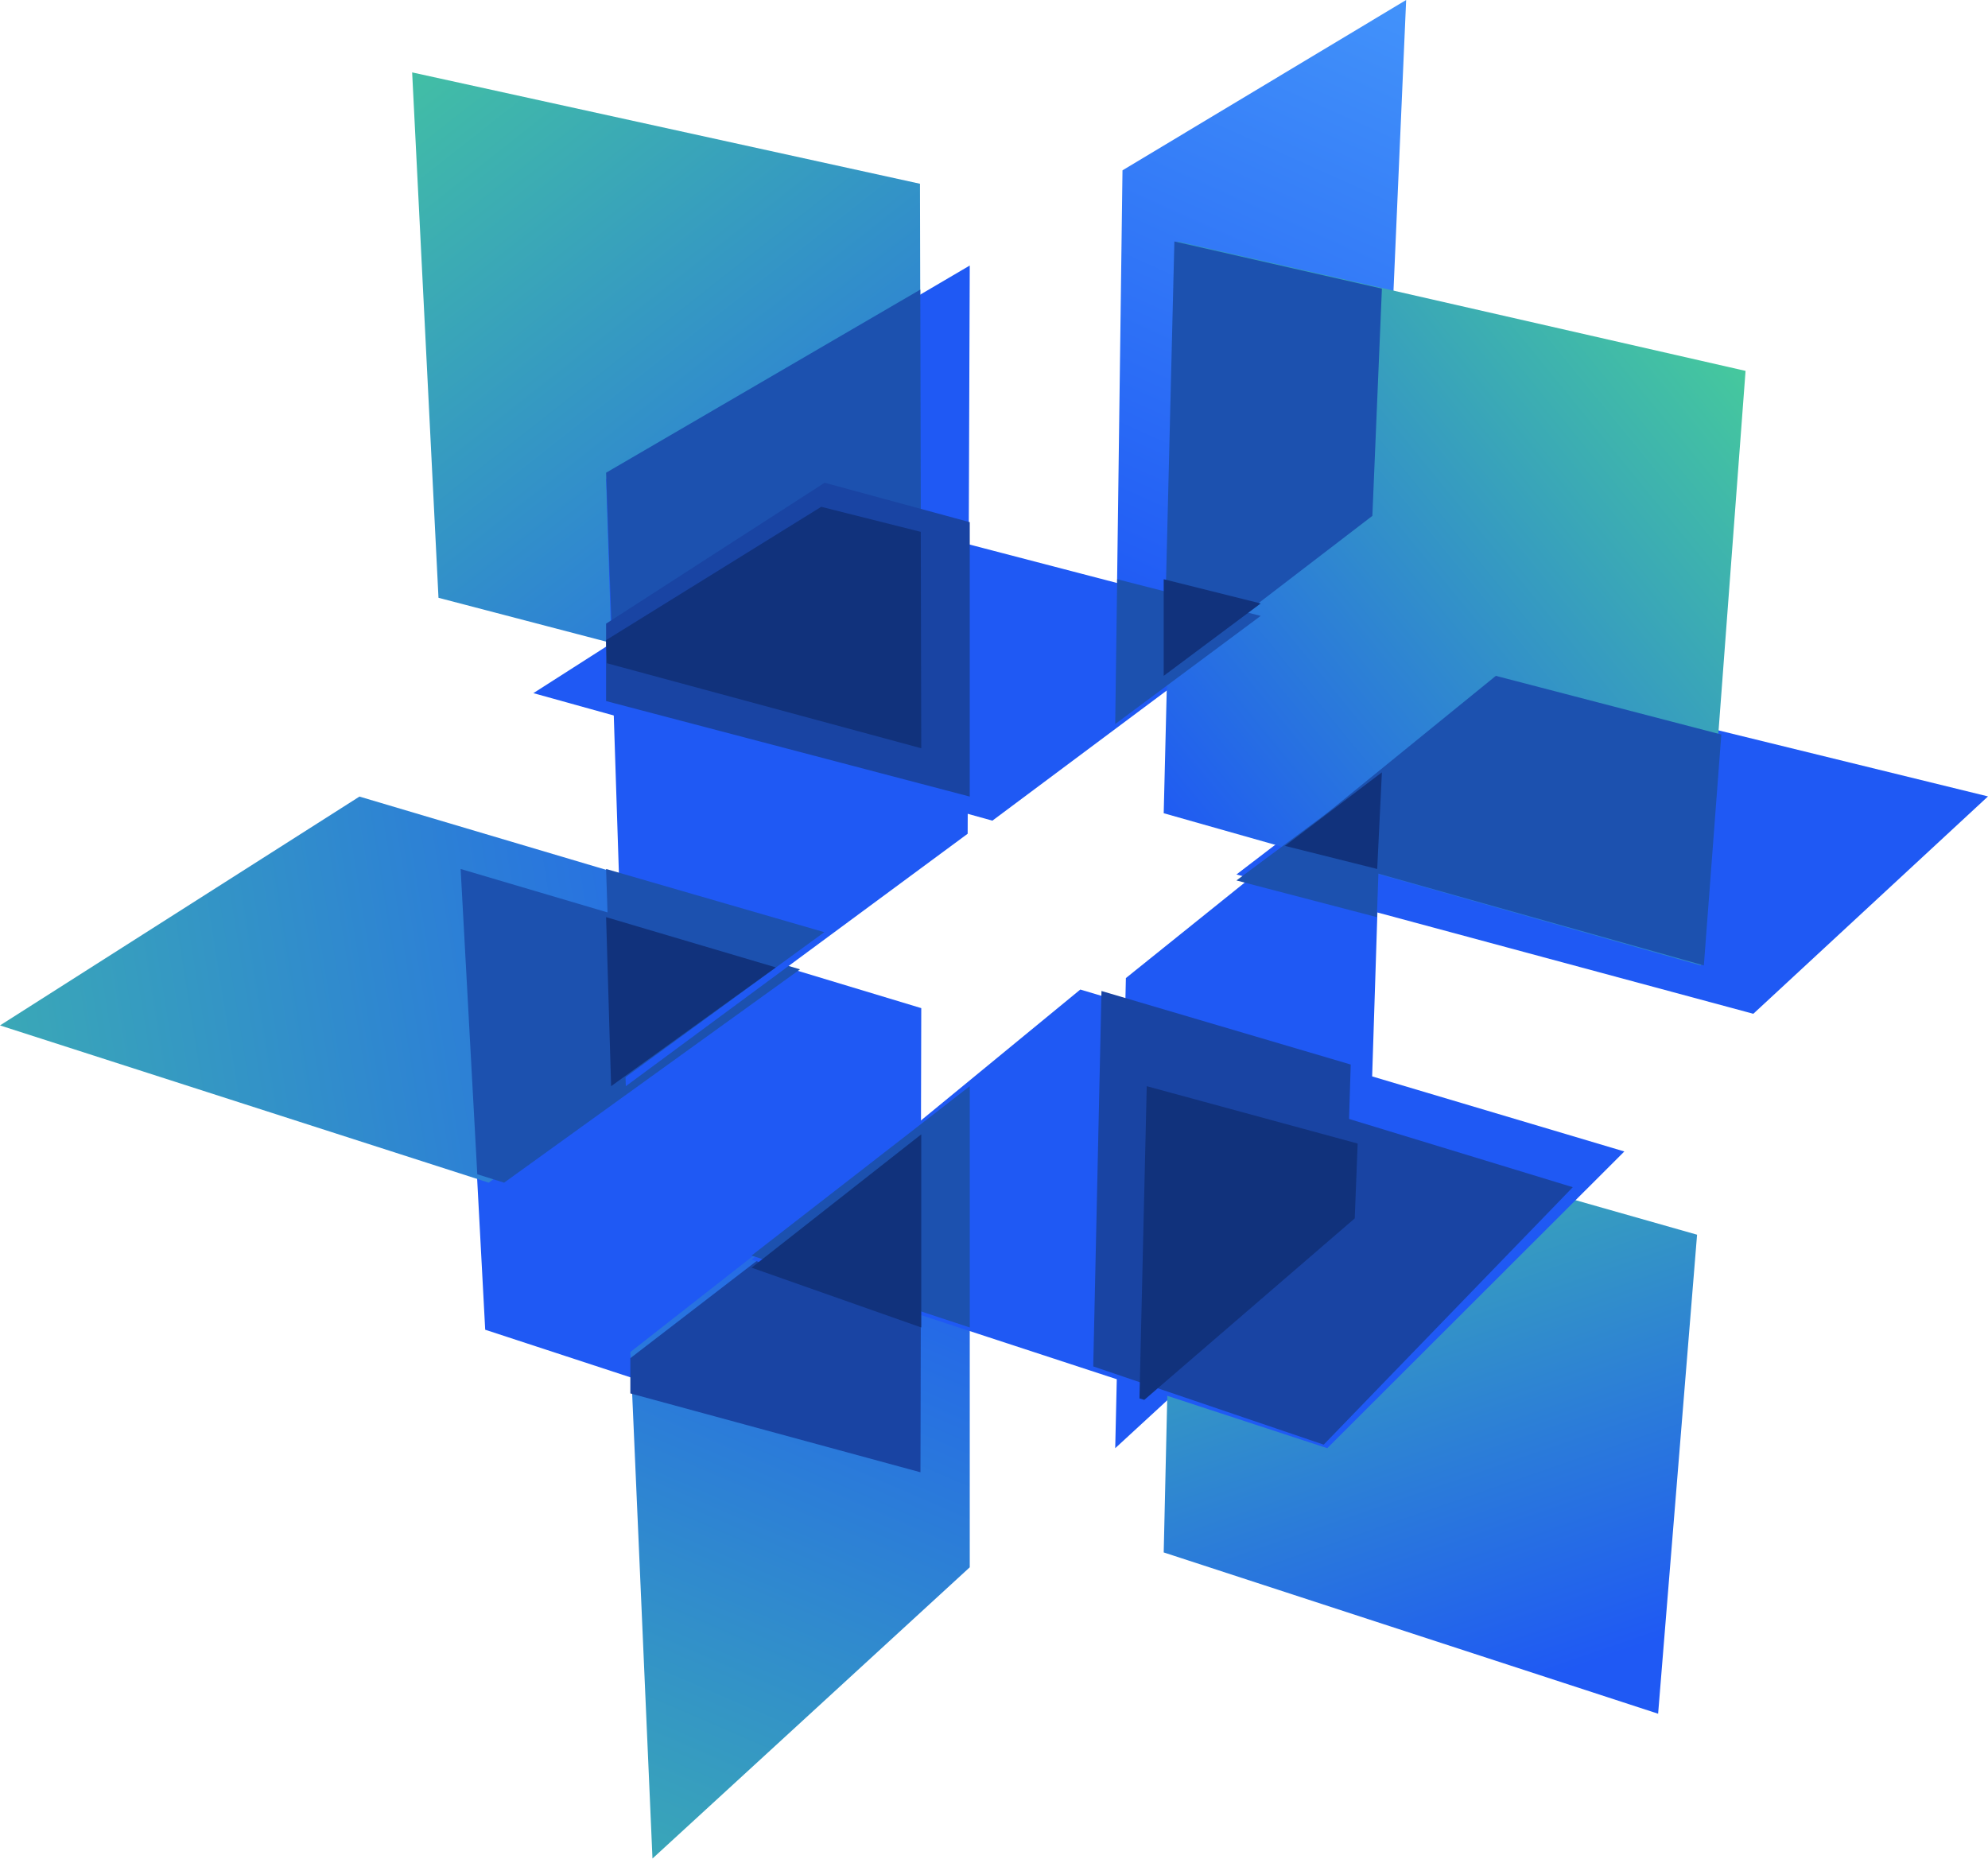
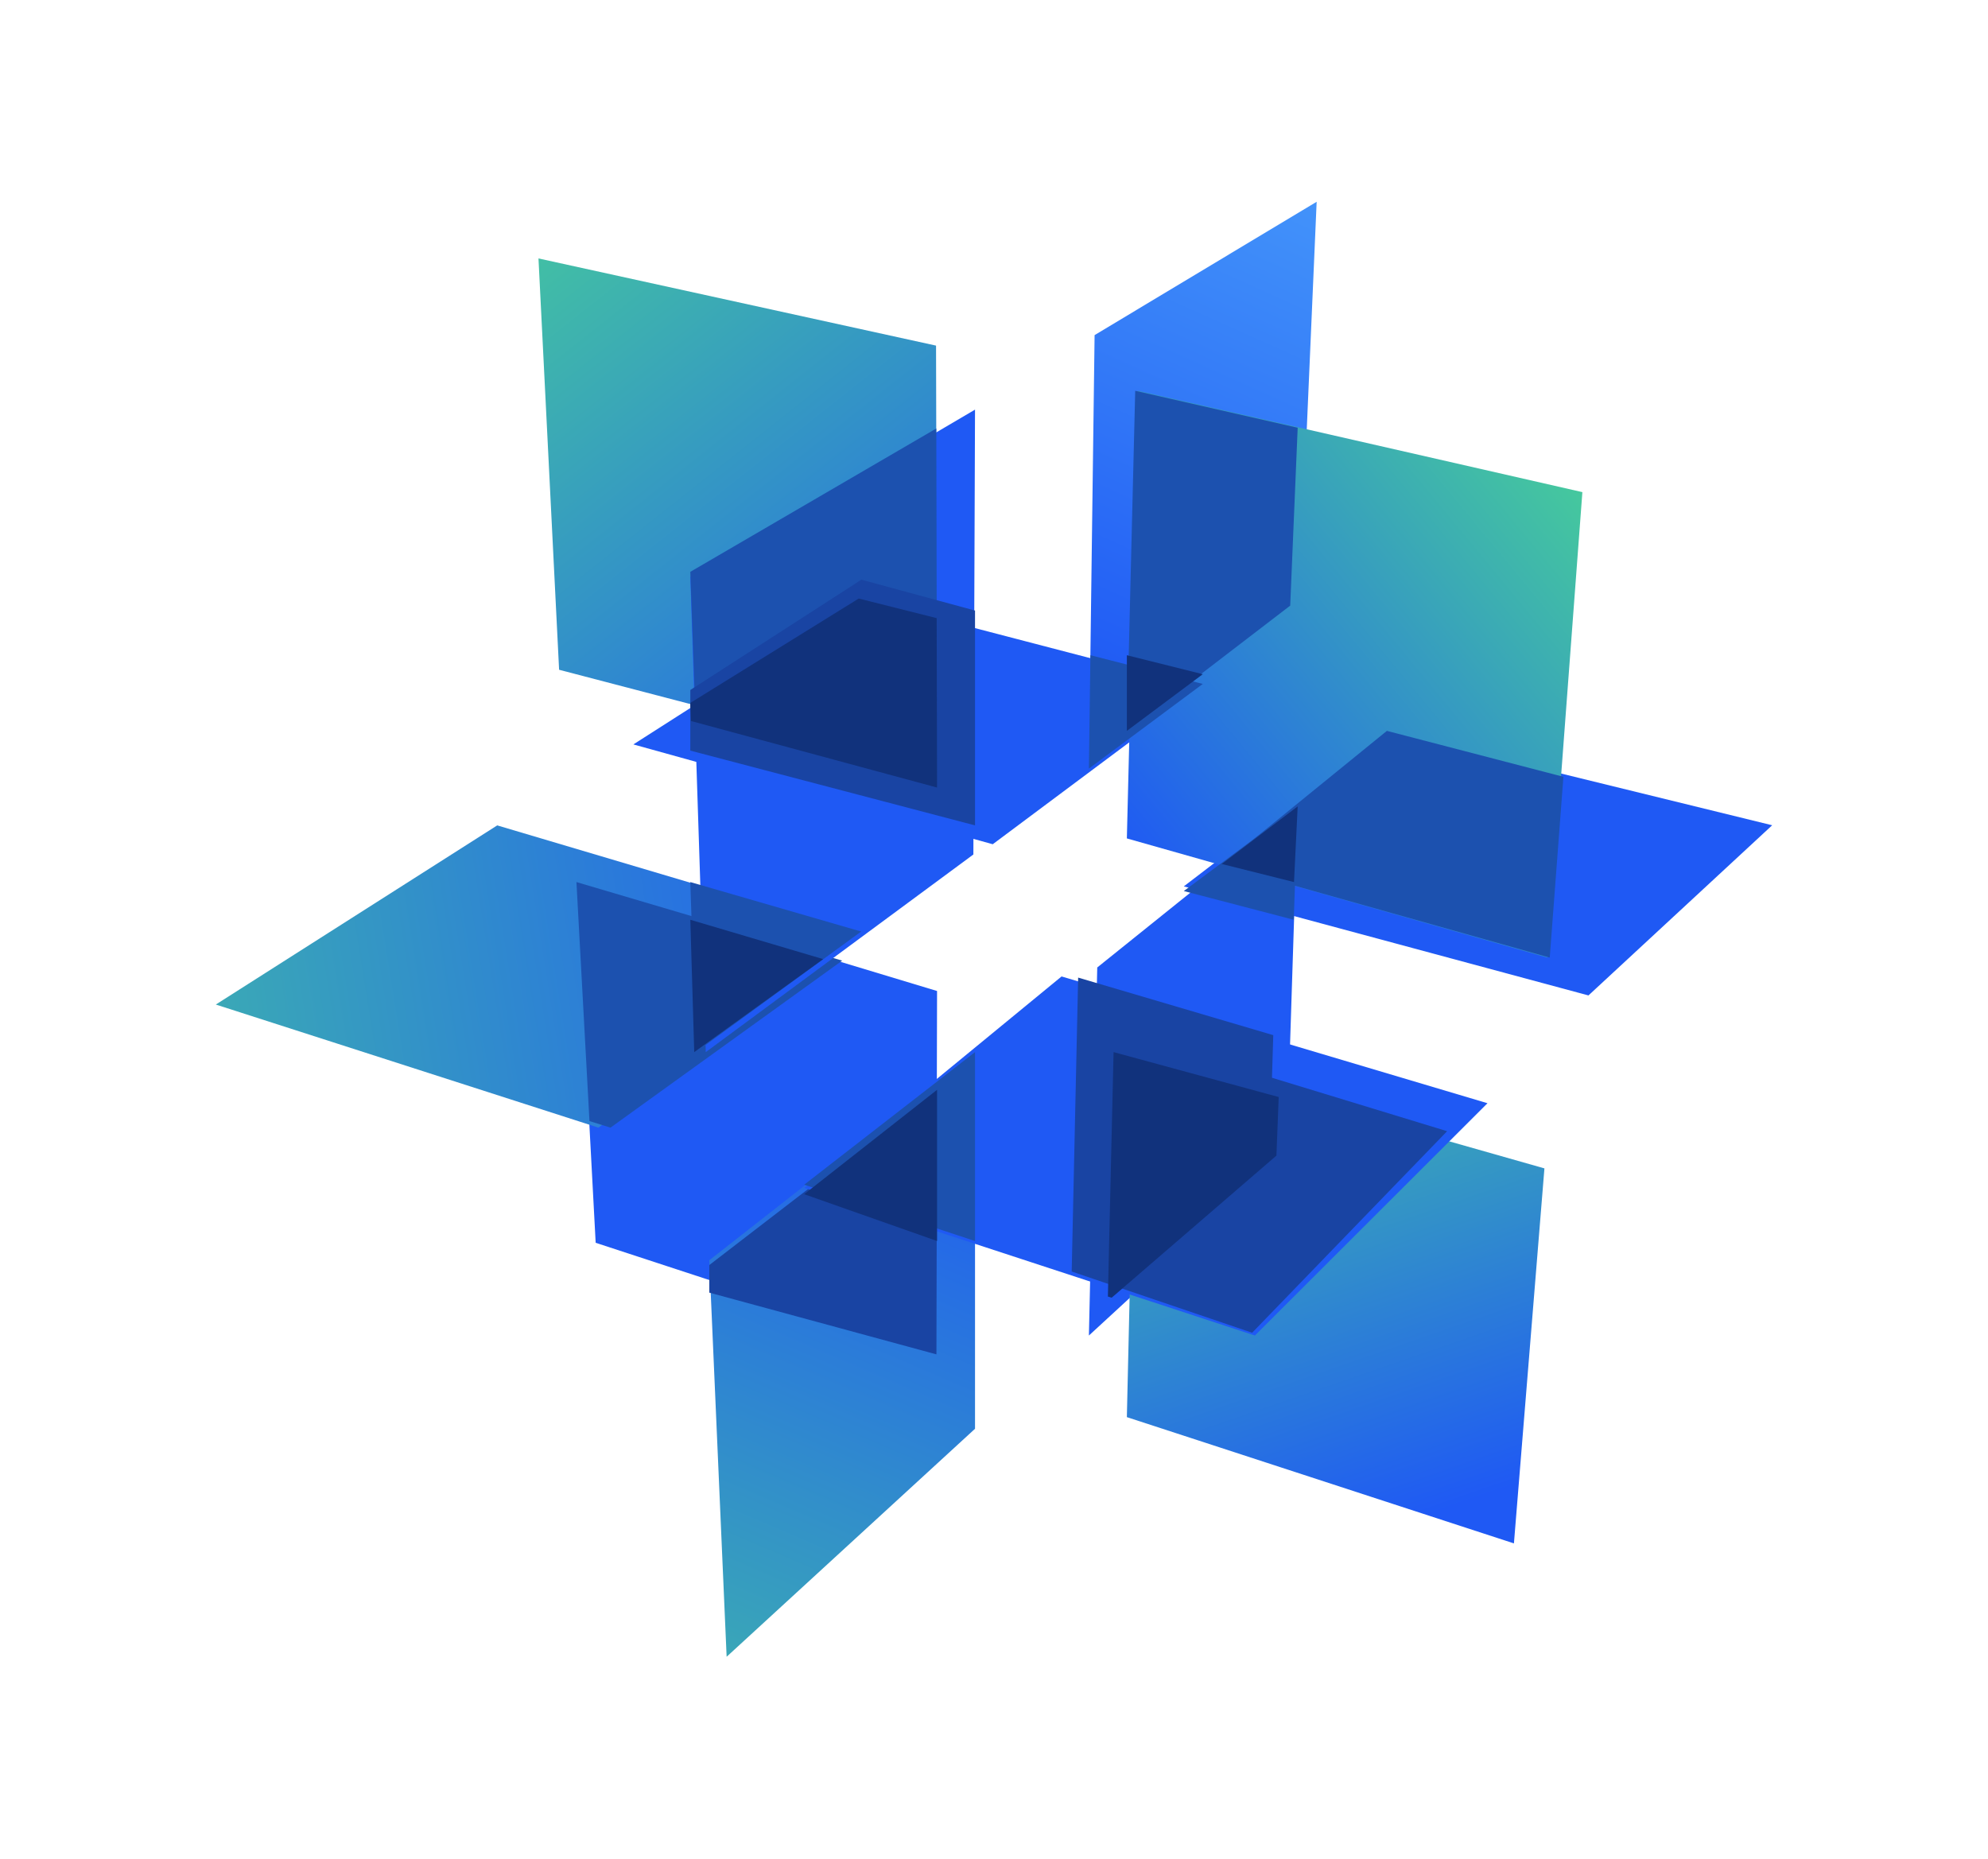
- <svg xmlns="http://www.w3.org/2000/svg" xmlns:xlink="http://www.w3.org/1999/xlink" id="Layer_1" data-name="Layer 1" viewBox="0 0 123 115">
-   <defs>
+ <svg xmlns="http://www.w3.org/2000/svg" xmlns:xlink="http://www.w3.org/1999/xlink" id="Layer_1" data-name="Layer 1" viewBox="0 0 123 115" version="1.1">
+   <defs id="defs938">
    <linearGradient id="linear-gradient" x1="-36.78" y1="439.27" x2="-35.05" y2="439.4" gradientTransform="matrix(51, 0, 0, -23.9, 1844.15, 10560.12)" gradientUnits="userSpaceOnUse">
-       <stop offset="0" stop-color="#49d395" />
-       <stop offset="1" stop-color="#1f59f4" />
+       <stop offset="0" stop-color="#49d395" id="stop924" />
+       <stop offset="1" stop-color="#1f59f4" id="stop926" />
    </linearGradient>
-     <linearGradient id="linear-gradient-2" x1="-35.74" y1="446.02" x2="-34.77" y2="444.45" gradientTransform="matrix(31.5, 0, 0, -40.32, 1150.39, 17973.88)" xlink:href="#linear-gradient" />
-     <linearGradient id="linear-gradient-3" x1="-34.27" y1="446.48" x2="-34.45" y2="445.48" gradientTransform="matrix(18, 0, 0, -44.81, 695.94, 20003.56)" gradientUnits="userSpaceOnUse">
-       <stop offset="0" stop-color="#4292fa" />
-       <stop offset="1" stop-color="#1f59f4" />
+     <linearGradient id="linear-gradient-2" x1="-35.74" y1="446.02" x2="-34.77" y2="444.45" gradientTransform="matrix(31.5,0,0,-40.32,1150.39,17973.88)" xlink:href="#linear-gradient" />
+     <linearGradient id="linear-gradient-3" x1="-34.27" y1="446.48" x2="-34.45" y2="445.48" gradientTransform="matrix(18,0,0,-44.81,695.94,20003.56)" gradientUnits="userSpaceOnUse">
+       <stop offset="0" stop-color="#4292fa" id="stop930" />
+       <stop offset="1" stop-color="#1f59f4" id="stop932" />
    </linearGradient>
-     <linearGradient id="linear-gradient-4" x1="-34.84" y1="445.28" x2="-34.53" y2="446.93" gradientTransform="matrix(21, 0, 0, -47.79, 776.59, 21426.87)" xlink:href="#linear-gradient" />
-     <linearGradient id="linear-gradient-5" x1="-35.49" y1="445.57" x2="-35.13" y2="444.34" gradientTransform="matrix(33, 0, 0, -38.83, 1252.22, 17358.56)" xlink:href="#linear-gradient" />
-     <linearGradient id="linear-gradient-6" x1="-34.91" y1="446.44" x2="-35.8" y2="445.53" gradientTransform="matrix(36, 0, 0, -44.81, 1362.87, 20018.49)" xlink:href="#linear-gradient" />
+     <linearGradient id="linear-gradient-4" x1="-34.84" y1="445.28" x2="-34.53" y2="446.93" gradientTransform="matrix(21,0,0,-47.79,776.59,21426.87)" xlink:href="#linear-gradient" />
+     <linearGradient id="linear-gradient-5" x1="-35.49" y1="445.57" x2="-35.13" y2="444.34" gradientTransform="matrix(33,0,0,-38.83,1252.22,17358.56)" xlink:href="#linear-gradient" />
+     <linearGradient id="linear-gradient-6" x1="-34.91" y1="446.44" x2="-35.8" y2="445.53" gradientTransform="matrix(36,0,0,-44.81,1362.87,20018.49)" xlink:href="#linear-gradient" />
+     <linearGradient xlink:href="#linear-gradient" id="linearGradient981" gradientUnits="userSpaceOnUse" gradientTransform="matrix(51,0,0,-23.9,1844.15,10560.12)" x1="-36.78" y1="439.27" x2="-35.05" y2="439.4" />
  </defs>
-   <g id="Platonic-Logo">
+   <g id="Platonic-Logo" transform="matrix(0.7828823,0,0,0.7828823,13.35274,12.48427)">
    <g id="Group-42">
-       <polygon id="Fill-1" points="56.93 91.1 30.02 82.28 28.5 53.77 57 62.38 56.93 91.1" style="fill:#1f59f4;fill-rule:evenodd" />
-       <polygon id="Fill-2" points="0 63.45 30.24 73.18 51 57.83 22.24 49.29 0 63.45" style="fill-rule:evenodd;fill:url(#linear-gradient)" />
-       <polygon id="Fill-3" points="61.4 50.78 33 42.89 51.03 31.36 78 38.39 61.4 50.78" style="fill:#1f59f4;fill-rule:evenodd" />
-       <polygon id="Fill-4" points="57 44.8 27.13 36.99 25.5 4.48 56.92 11.37 57 44.8" style="fill-rule:evenodd;fill:url(#linear-gradient-2)" />
-       <polygon id="Fill-5" points="49.5 59.98 28.5 53.77 29.53 72.66 31.19 73.18 49.5 59.98" style="fill:#1c51af;fill-rule:evenodd" />
-       <polygon id="Fill-6" points="69.45 10.54 69 44.8 85.59 32.4 87 0 69.45 10.54" style="fill-rule:evenodd;fill:url(#linear-gradient-3)" />
-       <polygon id="Fill-7" points="37.5 29.65 38.72 67.21 59.87 51.59 60 16.43 37.5 29.65" style="fill:#1f59f4;fill-rule:evenodd" />
-       <polygon id="Fill-8" points="69.66 60.52 69 89.61 84.62 75.23 85.5 47.79 69.66 60.52" style="fill:#1f59f4;fill-rule:evenodd" />
-       <polygon id="Fill-9" points="39 83.66 40.37 115 60 96.98 60 67.21 39 83.66" style="fill-rule:evenodd;fill:url(#linear-gradient-4)" />
-       <polygon id="Fill-10" points="76.5 54.11 108.48 62.73 123 49.28 92.56 41.82 76.5 54.11" style="fill:#1f59f4;fill-rule:evenodd" />
-       <polygon id="Fill-11" points="72.66 67.21 72 96.06 102.59 106.04 105 76.4 72.66 67.21" style="fill-rule:evenodd;fill:url(#linear-gradient-5)" />
-       <polygon id="Fill-12" points="72.87 14.94 108 22.95 105.24 59.74 72 50.32 72.87 14.94" style="fill-rule:evenodd;fill:url(#linear-gradient-6)" />
-       <polygon id="Fill-13" points="69 44.8 78 38.11 69.12 35.84 69 44.8 69 44.8" style="fill:#1c51af;fill-rule:evenodd" />
-       <polygon id="Fill-14" points="57 70.19 39 84.04 39 86.22 56.95 91.1 57 70.19" style="fill:#1944a3;fill-rule:evenodd" />
-       <polygon id="Fill-16" points="85.19 56.75 85.5 47.79 76.5 54.48 85.19 56.75" style="fill:#1c51af;fill-rule:evenodd" />
-       <polygon id="Fill-17" points="46.5 77.94 66.84 61.23 100.5 71.25 82.12 89.61 46.5 77.94" style="fill:#1f59f4;fill-rule:evenodd" />
-       <polygon id="Fill-18" points="37.87 39.68 57 44.8 56.94 17.92 37.5 29.25 37.87 39.68" style="fill:#1c51af;fill-rule:evenodd" />
-       <polygon id="Fill-19" points="37.5 43.38 60 49.29 60 32.31 51.02 29.87 37.5 38.59 37.5 43.38" style="fill:#1944a3;fill-rule:evenodd" />
-       <polygon id="Fill-21" points="84.91 31.92 85.5 17.86 72.66 14.94 72 41.82 84.91 31.92" style="fill:#1c51af;fill-rule:evenodd" />
-       <polygon id="Fill-22" points="105.42 59.74 106.5 45.45 92.55 41.82 79.5 52.43 105.42 59.74" style="fill:#1c51af;fill-rule:evenodd" />
-       <polygon id="Fill-23" points="37.5 53.77 37.94 67.21 51 57.68 37.5 53.77" style="fill:#1c51af;fill-rule:evenodd" />
-       <polygon id="Fill-24" points="37.81 67.21 48 59.86 37.5 56.75 37.81 67.21" style="fill:#11327c;fill-rule:evenodd" />
-       <polygon id="Fill-25" points="60 82.14 60 67.21 46.5 77.69 60 82.14" style="fill:#1c51af;fill-rule:evenodd" />
+       <polygon id="Fill-1" points="30.02,82.28 28.5,53.77 57,62.38 56.93,91.1 " style="fill:#1f59f4;fill-rule:evenodd" />
+       <polygon id="Fill-2" points="30.24,73.18 51,57.83 22.24,49.29 0,63.45 " style="fill:url(#linearGradient981);fill-rule:evenodd" />
+       <polygon id="Fill-3" points="33,42.89 51.03,31.36 78,38.39 61.4,50.78 " style="fill:#1f59f4;fill-rule:evenodd" />
+       <polygon id="Fill-4" points="27.13,36.99 25.5,4.48 56.92,11.37 57,44.8 " style="fill:url(#linear-gradient-2);fill-rule:evenodd" />
+       <polygon id="Fill-5" points="28.5,53.77 29.53,72.66 31.19,73.18 49.5,59.98 " style="fill:#1c51af;fill-rule:evenodd" />
+       <polygon id="Fill-6" points="69,44.8 85.59,32.4 87,0 69.45,10.54 " style="fill:url(#linear-gradient-3);fill-rule:evenodd" />
+       <polygon id="Fill-7" points="38.72,67.21 59.87,51.59 60,16.43 37.5,29.65 " style="fill:#1f59f4;fill-rule:evenodd" />
+       <polygon id="Fill-8" points="69,89.61 84.62,75.23 85.5,47.79 69.66,60.52 " style="fill:#1f59f4;fill-rule:evenodd" />
+       <polygon id="Fill-9" points="40.37,115 60,96.98 60,67.21 39,83.66 " style="fill:url(#linear-gradient-4);fill-rule:evenodd" />
+       <polygon id="Fill-10" points="108.48,62.73 123,49.28 92.56,41.82 76.5,54.11 " style="fill:#1f59f4;fill-rule:evenodd" />
+       <polygon id="Fill-11" points="72,96.06 102.59,106.04 105,76.4 72.66,67.21 " style="fill:url(#linear-gradient-5);fill-rule:evenodd" />
+       <polygon id="Fill-12" points="108,22.95 105.24,59.74 72,50.32 72.87,14.94 " style="fill:url(#linear-gradient-6);fill-rule:evenodd" />
+       <polygon id="Fill-13" points="69.12,35.84 69,44.8 78,38.11 " style="fill:#1c51af;fill-rule:evenodd" />
+       <polygon id="Fill-14" points="39,84.04 39,86.22 56.95,91.1 57,70.19 " style="fill:#1944a3;fill-rule:evenodd" />
+       <polygon id="Fill-16" points="76.5,54.48 85.19,56.75 85.5,47.79 " style="fill:#1c51af;fill-rule:evenodd" />
+       <polygon id="Fill-17" points="66.84,61.23 100.5,71.25 82.12,89.61 46.5,77.94 " style="fill:#1f59f4;fill-rule:evenodd" />
+       <polygon id="Fill-18" points="57,44.8 56.94,17.92 37.5,29.25 37.87,39.68 " style="fill:#1c51af;fill-rule:evenodd" />
+       <polygon id="Fill-19" points="37.5,43.38 60,49.29 60,32.31 51.02,29.87 37.5,38.59 " style="fill:#1944a3;fill-rule:evenodd" />
+       <polygon id="Fill-21" points="85.5,17.86 72.66,14.94 72,41.82 84.91,31.92 " style="fill:#1c51af;fill-rule:evenodd" />
+       <polygon id="Fill-22" points="106.5,45.45 92.55,41.82 79.5,52.43 105.42,59.74 " style="fill:#1c51af;fill-rule:evenodd" />
+       <polygon id="Fill-23" points="51,57.68 37.5,53.77 37.94,67.21 " style="fill:#1c51af;fill-rule:evenodd" />
+       <polygon id="Fill-24" points="37.5,56.75 37.81,67.21 48,59.86 " style="fill:#11327c;fill-rule:evenodd" />
+       <polygon id="Fill-25" points="46.5,77.69 60,82.14 60,67.21 " style="fill:#1c51af;fill-rule:evenodd" />
      <g id="Group-30">
-         <polygon id="Fill-26" points="81.9 89.39 97.31 73.46 71.38 65.55 70.95 85.67 81.9 89.39" style="fill:#1944a3;fill-rule:evenodd" />
-         <polygon id="Fill-28" points="67.64 84.55 71.23 85.77 83.31 74.49 83.57 65.87 68.15 61.32 67.64 84.55" style="fill:#1944a3;fill-rule:evenodd" />
+         <polygon id="Fill-26" points="97.31,73.46 71.38,65.55 70.95,85.67 81.9,89.39 " style="fill:#1944a3;fill-rule:evenodd" />
+         <polygon id="Fill-28" points="67.64,84.55 71.23,85.77 83.31,74.49 83.57,65.87 68.15,61.32 " style="fill:#1944a3;fill-rule:evenodd" />
      </g>
-       <polygon id="Fill-31" points="57 82.14 57 70.19 46.5 78.44 57 82.14" style="fill:#11327c;fill-rule:evenodd" />
-       <polygon id="Fill-32" points="85.21 53.77 85.5 47.79 79.5 52.34 85.21 53.77" style="fill:#11327c;fill-rule:evenodd" />
-       <polygon id="Fill-33" points="72 41.82 78 37.34 72 35.84 72 41.82" style="fill:#11327c;fill-rule:evenodd" />
+       <polygon id="Fill-31" points="46.5,78.44 57,82.14 57,70.19 " style="fill:#11327c;fill-rule:evenodd" />
+       <polygon id="Fill-32" points="79.5,52.34 85.21,53.77 85.5,47.79 " style="fill:#11327c;fill-rule:evenodd" />
+       <polygon id="Fill-33" points="72,35.84 72,41.82 78,37.34 " style="fill:#11327c;fill-rule:evenodd" />
      <line id="Fill-34" x1="82.5" y1="89.61" x2="97.5" y2="74.68" style="fill:none" />
-       <polygon id="Fill-40" points="70.8 86.62 70.5 86.53 70.95 67.21 84 70.76 83.82 75.39 70.8 86.62" style="fill:#11327c;fill-rule:evenodd" />
-       <polygon id="Fill-41" points="56.97 32.91 57 46.3 37.55 41.04 37.5 39.61 50.81 31.36 56.97 32.91" style="fill:#11327c;fill-rule:evenodd" />
+       <polygon id="Fill-40" points="70.8,86.62 70.5,86.53 70.95,67.21 84,70.76 83.82,75.39 " style="fill:#11327c;fill-rule:evenodd" />
+       <polygon id="Fill-41" points="56.97,32.91 57,46.3 37.55,41.04 37.5,39.61 50.81,31.36 " style="fill:#11327c;fill-rule:evenodd" />
    </g>
  </g>
</svg>
